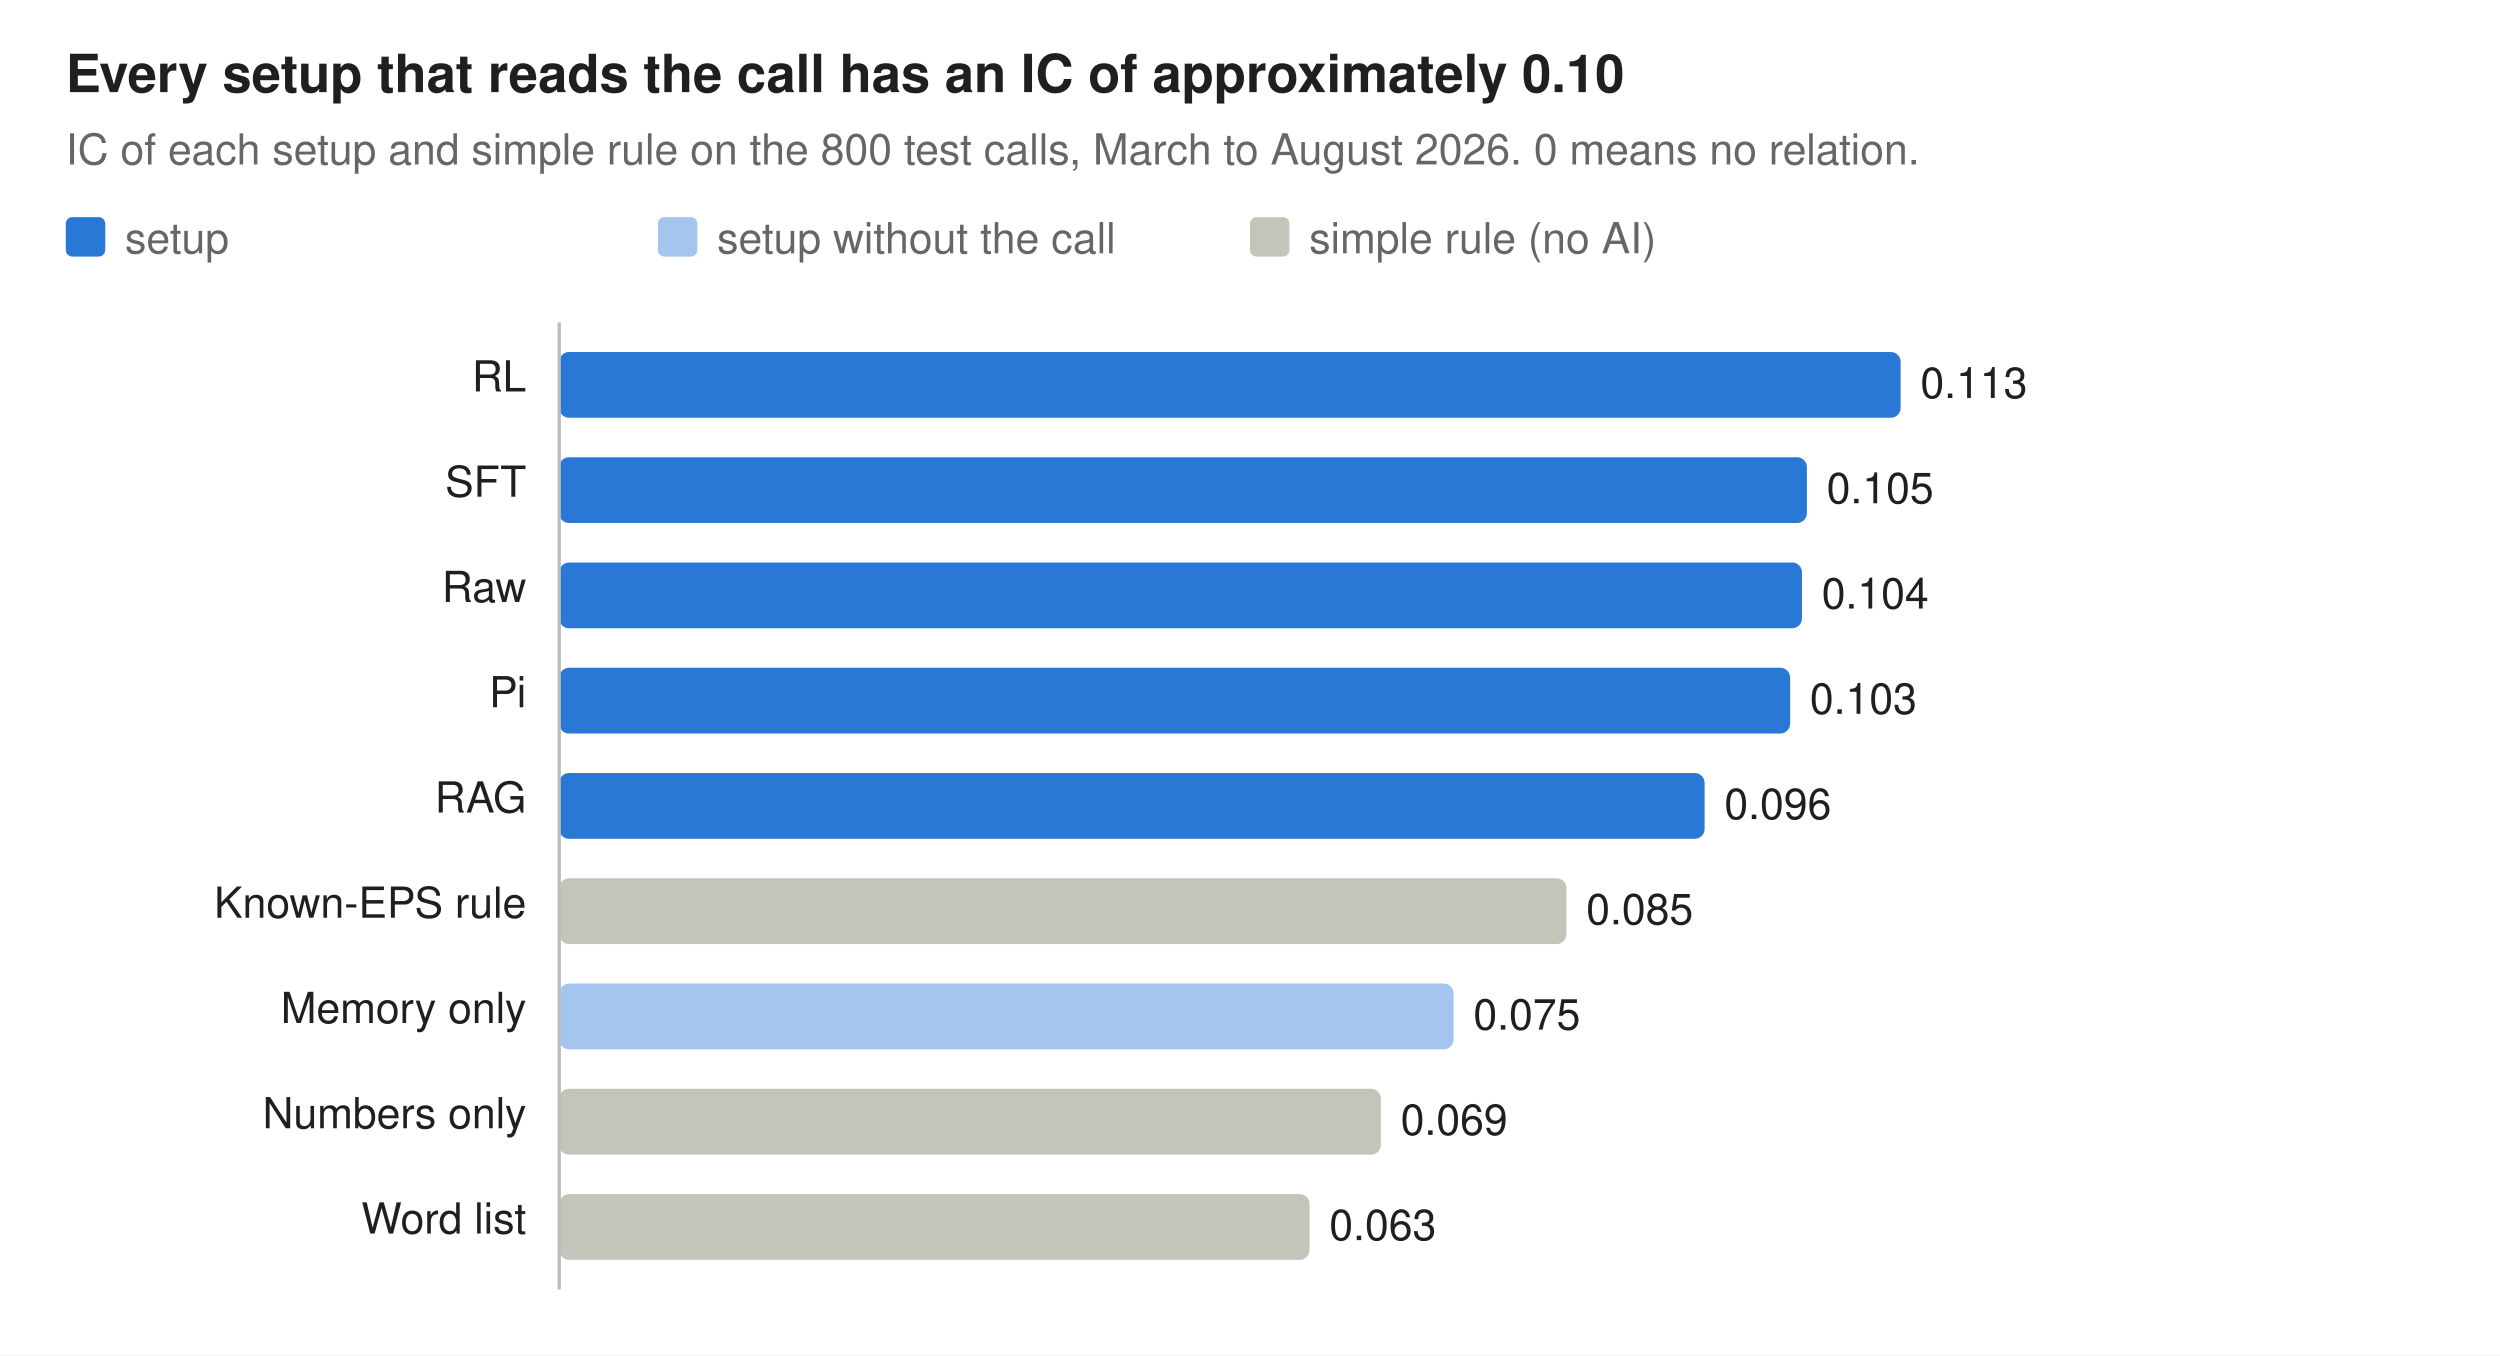
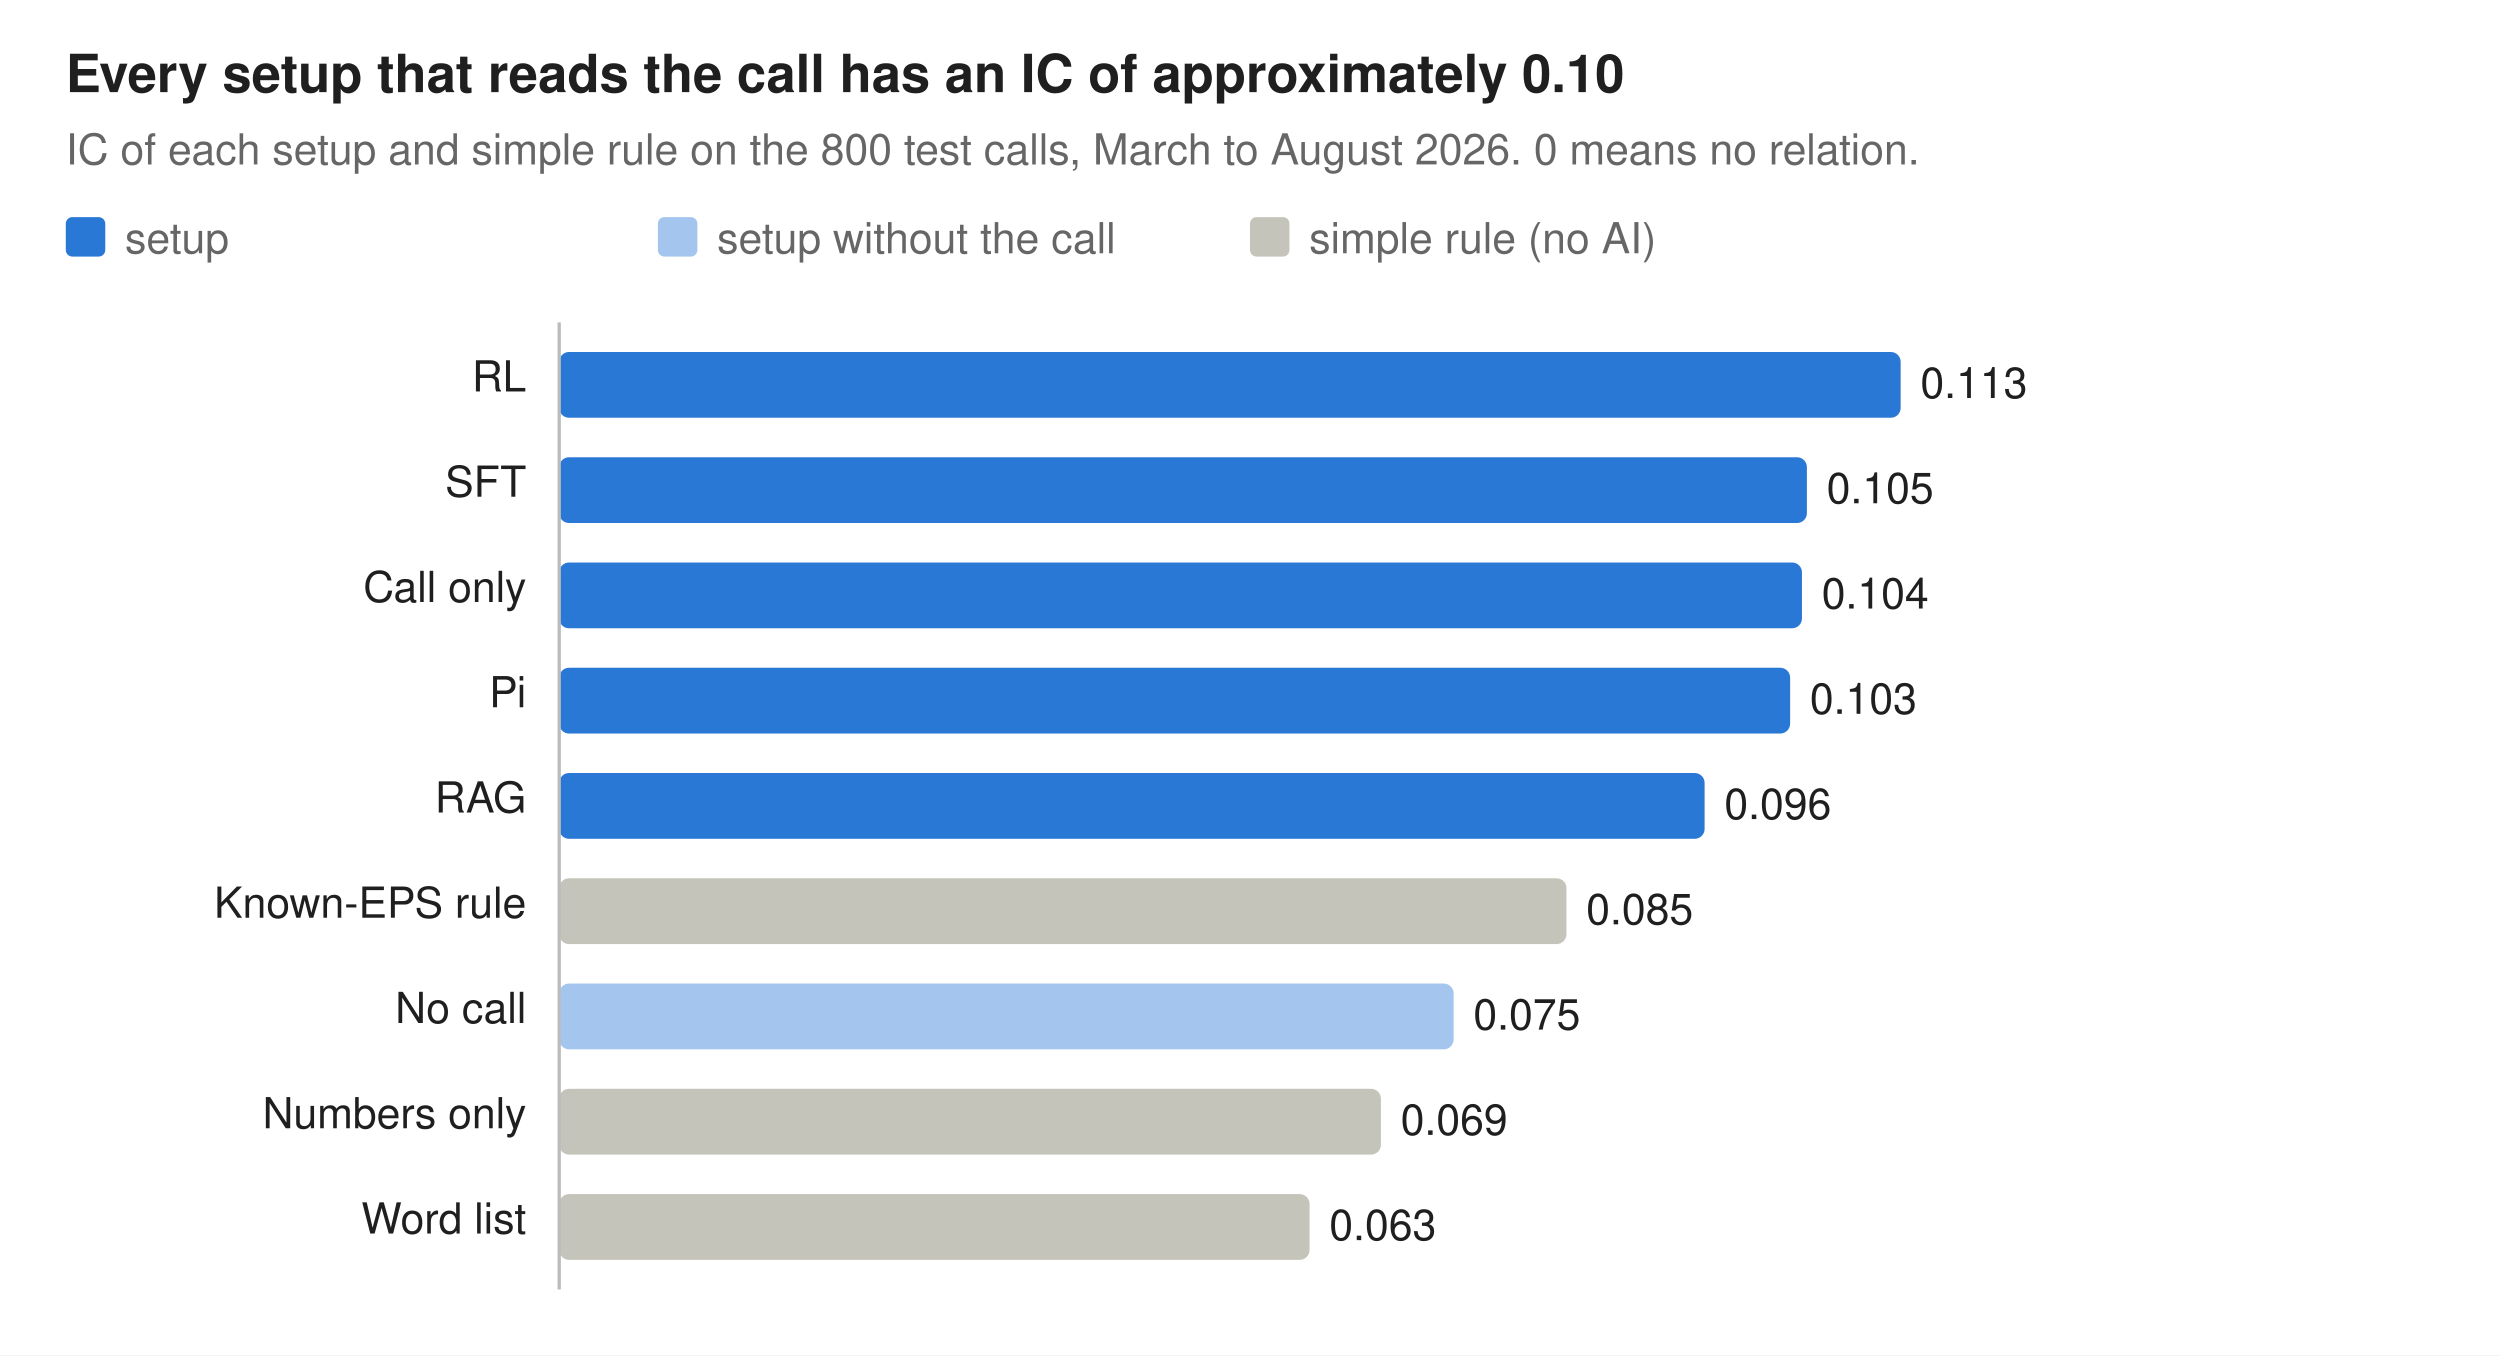
<svg xmlns="http://www.w3.org/2000/svg" viewBox="0 0 760 412" width="760" height="412" font-family="-apple-system, Helvetica, Arial, sans-serif">
  <rect width="760" height="412" fill="white" />
  <text x="20.0" y="28.0" font-size="16" fill="#1f1f1f" text-anchor="start" font-weight="600">Every setup that reads the call has an IC of approximately 0.10</text>
  <text x="20.0" y="50.0" font-size="13" fill="#666666" text-anchor="start" font-weight="normal">IC of each setup and simple rule on the 800 test calls, March to August 2026. 0 means no relation.</text>
  <rect x="20" y="66" width="12" height="12" rx="2" fill="#2a78d6" />
  <text x="38.0" y="77.0" font-size="13" fill="#666666" text-anchor="start" font-weight="normal">setup</text>
  <rect x="200" y="66" width="12" height="12" rx="2" fill="#a3c5ee" />
  <text x="218.0" y="77.0" font-size="13" fill="#666666" text-anchor="start" font-weight="normal">setup without the call</text>
  <rect x="380" y="66" width="12" height="12" rx="2" fill="#c4c4bb" />
  <text x="398.0" y="77.0" font-size="13" fill="#666666" text-anchor="start" font-weight="normal">simple rule (no AI)</text>
  <text x="160.0" y="119.0" font-size="13" fill="#1f1f1f" text-anchor="end" font-weight="normal">RL</text>
  <rect x="170" y="107" width="407.8" height="20" rx="3" fill="#2a78d6" />
  <text x="583.8" y="121.0" font-size="13" fill="#1f1f1f" text-anchor="start" font-weight="normal">0.113</text>
  <text x="160.0" y="151.0" font-size="13" fill="#1f1f1f" text-anchor="end" font-weight="normal">SFT</text>
  <rect x="170" y="139" width="379.3" height="20" rx="3" fill="#2a78d6" />
  <text x="555.3" y="153.0" font-size="13" fill="#1f1f1f" text-anchor="start" font-weight="normal">0.105</text>
-   <text x="160.0" y="183.0" font-size="13" fill="#1f1f1f" text-anchor="end" font-weight="normal">Raw</text>
+   <text x="160.0" y="183.0" font-size="13" fill="#1f1f1f" text-anchor="end" font-weight="normal">Call only</text>
  <rect x="170" y="171" width="377.8" height="20" rx="3" fill="#2a78d6" />
  <text x="553.8" y="185.0" font-size="13" fill="#1f1f1f" text-anchor="start" font-weight="normal">0.104</text>
  <text x="160.0" y="215.0" font-size="13" fill="#1f1f1f" text-anchor="end" font-weight="normal">Pi</text>
  <rect x="170" y="203" width="374.2" height="20" rx="3" fill="#2a78d6" />
  <text x="550.2" y="217.0" font-size="13" fill="#1f1f1f" text-anchor="start" font-weight="normal">0.103</text>
  <text x="160.0" y="247.0" font-size="13" fill="#1f1f1f" text-anchor="end" font-weight="normal">RAG</text>
  <rect x="170" y="235" width="348.2" height="20" rx="3" fill="#2a78d6" />
  <text x="524.2" y="249.0" font-size="13" fill="#1f1f1f" text-anchor="start" font-weight="normal">0.096</text>
  <text x="160.0" y="279.0" font-size="13" fill="#1f1f1f" text-anchor="end" font-weight="normal">Known-EPS rule</text>
  <rect x="170" y="267" width="306.2" height="20" rx="3" fill="#c4c4bb" />
  <text x="482.2" y="281.0" font-size="13" fill="#1f1f1f" text-anchor="start" font-weight="normal">0.085</text>
-   <text x="160.0" y="311.0" font-size="13" fill="#1f1f1f" text-anchor="end" font-weight="normal">Memory only</text>
+   <text x="160.0" y="311.0" font-size="13" fill="#1f1f1f" text-anchor="end" font-weight="normal">No call</text>
  <rect x="170" y="299" width="271.9" height="20" rx="3" fill="#a3c5ee" />
  <text x="447.9" y="313.0" font-size="13" fill="#1f1f1f" text-anchor="start" font-weight="normal">0.075</text>
  <text x="160.0" y="343.0" font-size="13" fill="#1f1f1f" text-anchor="end" font-weight="normal">Numbers only</text>
  <rect x="170" y="331" width="249.8" height="20" rx="3" fill="#c4c4bb" />
  <text x="425.8" y="345.0" font-size="13" fill="#1f1f1f" text-anchor="start" font-weight="normal">0.069</text>
  <text x="160.0" y="375.0" font-size="13" fill="#1f1f1f" text-anchor="end" font-weight="normal">Word list</text>
  <rect x="170" y="363" width="228.1" height="20" rx="3" fill="#c4c4bb" />
  <text x="404.1" y="377.0" font-size="13" fill="#1f1f1f" text-anchor="start" font-weight="normal">0.063</text>
  <line x1="170" x2="170" y1="98" y2="392" stroke="#bbbbbb" />
</svg>
